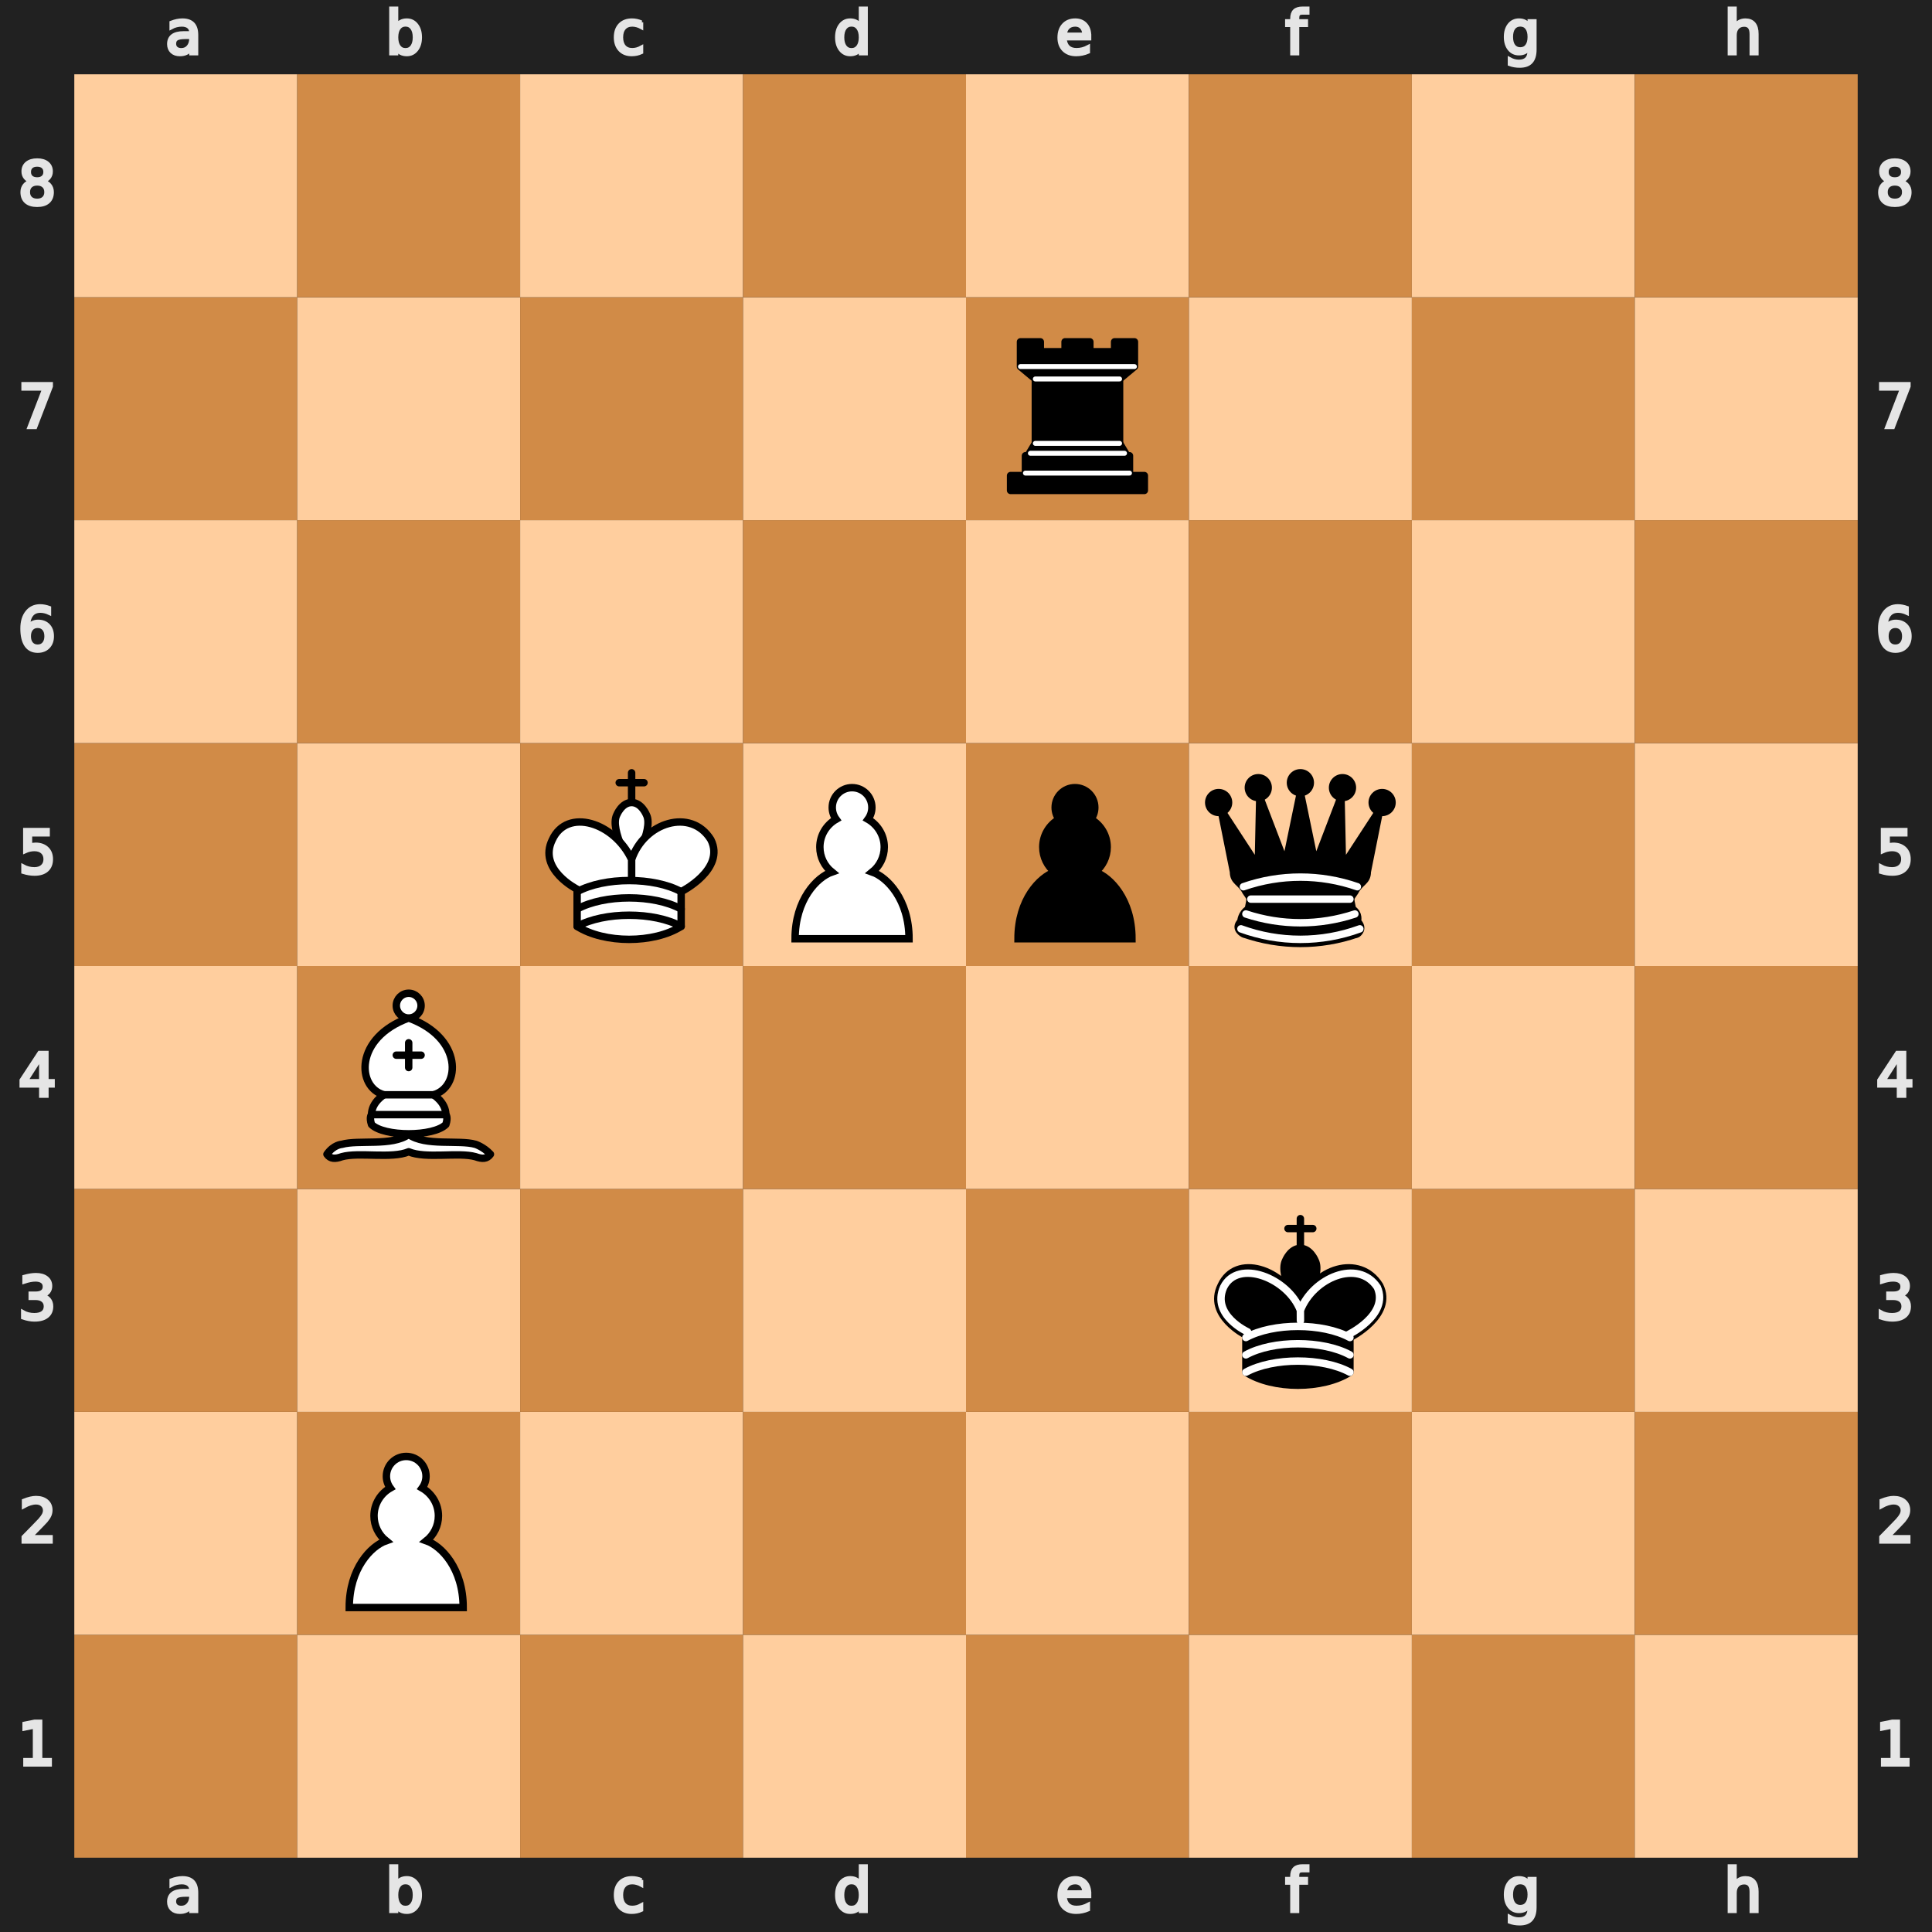
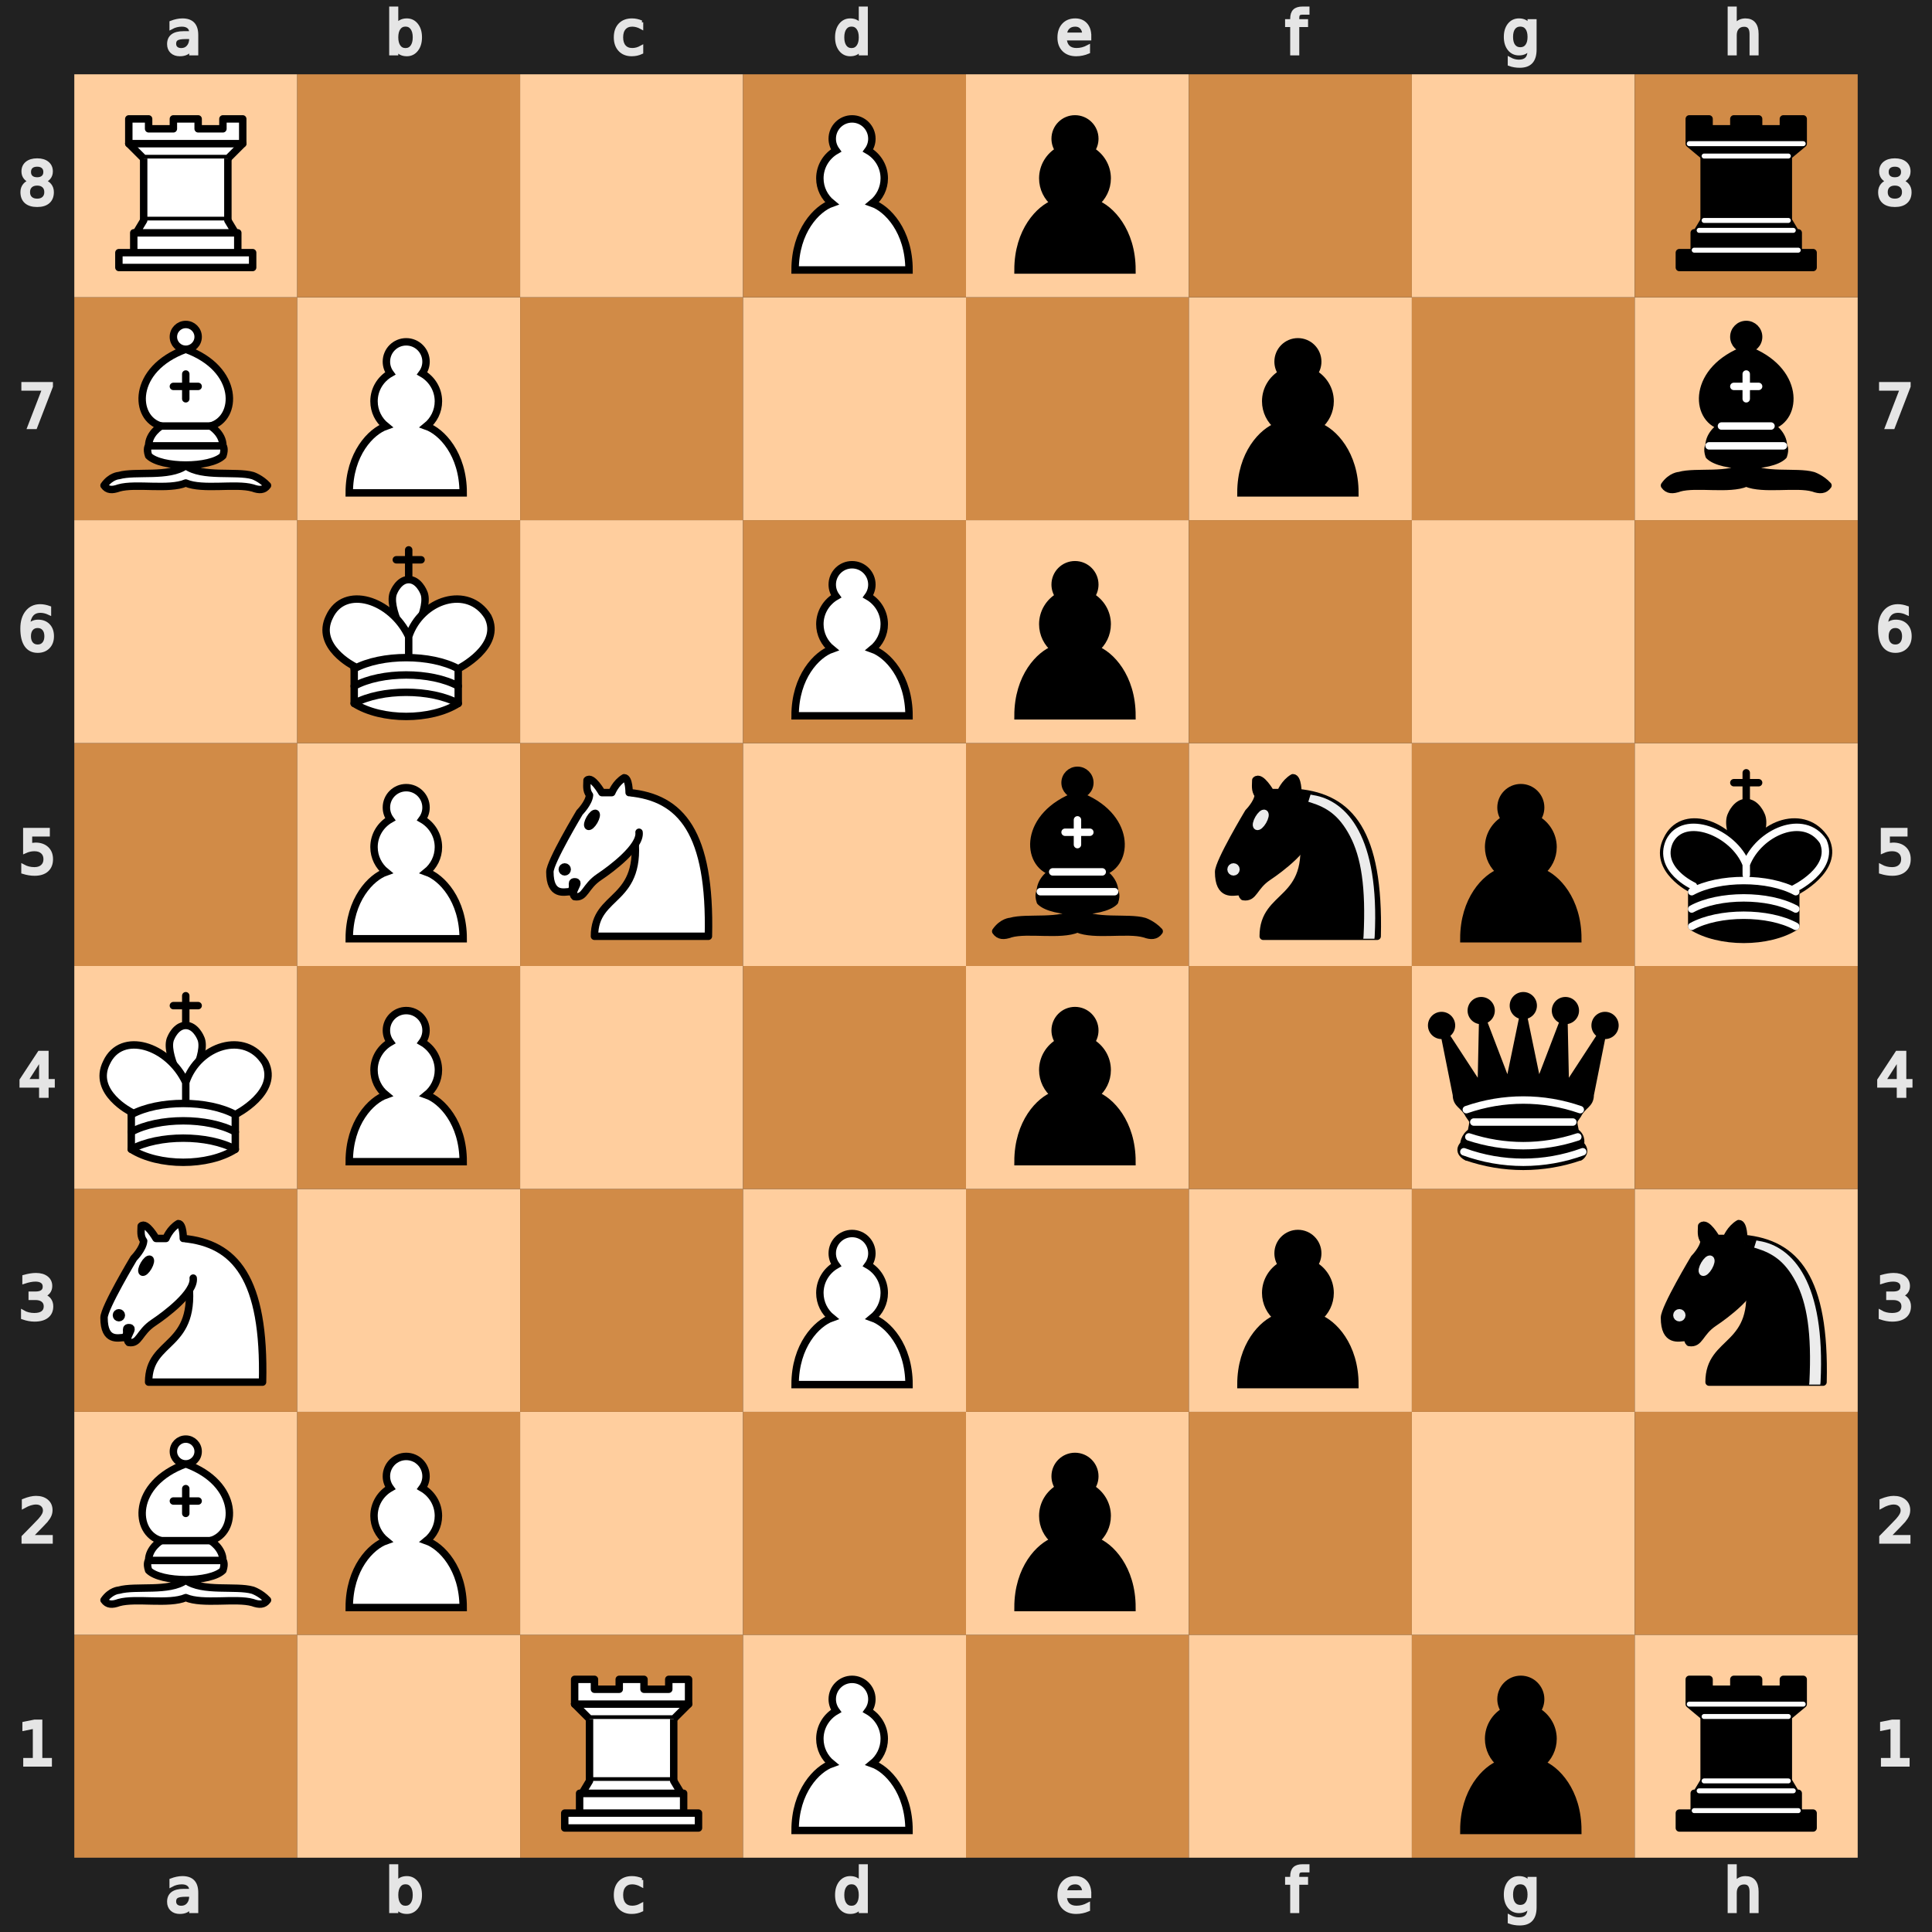
<svg xmlns="http://www.w3.org/2000/svg" xmlns:xlink="http://www.w3.org/1999/xlink" version="1.1" viewBox="0 0 390 390">
  <defs>
    <g id="white-pawn" class="white pawn">
      <path d="M22 9c-2.21 0-4 1.79-4 4 0 .89.29 1.71.78 2.38-1.95 1.12-3.28 3.21-3.28 5.62 0 2.03.94 3.84 2.41 5.03-3 1.06-7.41 5.55-7.41 13.47h23c0-7.92-4.41-12.41-7.41-13.47 1.47-1.19 2.41-3 2.41-5.03 0-2.41-1.33-4.5-3.28-5.62.49-.67.78-1.49.78-2.38 0-2.21-1.79-4-4-4z" fill="#fff" stroke="#000" stroke-width="1.5" stroke-linecap="round" />
+     </g>
+     <g id="white-knight" class="white knight" fill="none" fill-rule="evenodd" stroke="#000" stroke-width="1.5" stroke-linecap="round" stroke-linejoin="round">
+       <path d="M 22,10 C 32.5,11 38.5,18 38,39 L 15,39 C 15,30 25,32.5 23,18" style="fill:#ffffff; stroke:#000000;" />
+       <path d="M 24,18 C 24.38,20.91 18.45,25.37 16,27 C 13,29 13.18,31.34 11,31 C 9.958,30.06 12.41,27.96 11,28 C 10,28 11.19,29.23 10,30 C 9,30 5.997,31 6,26 C 6,24 12,14 12,14 C 12,14 13.89,12.1 14,10.5 C 13.27,9.506 13.5,8.5 13.5,7.5 C 14.5,6.5 16.5,10 16.5,10 L 18.5,10 C 18.5,10 19.28,8.008 21,7 C 22,7 22,10 22,10" style="fill:#ffffff; stroke:#000000;" />
+       <path d="M 9.5 25.5 A 0.5 0.5 0 1 1 8.5,25.5 A 0.5 0.5 0 1 1 9.5 25.5 z" style="fill:#000000; stroke:#000000;" />
+       <path d="M 15 15.5 A 0.5 1.5 0 1 1 14,15.5 A 0.5 1.5 0 1 1 15 15.5 z" transform="matrix(0.866,0.5,-0.5,0.866,9.693,-5.173)" style="fill:#000000; stroke:#000000;" />
    </g>
    <g id="white-bishop" class="white bishop" fill="none" fill-rule="evenodd" stroke="#000" stroke-width="1.5" stroke-linecap="round" stroke-linejoin="round">
      <g fill="#fff" stroke-linecap="butt">
        <path d="M9 36c3.39-.97 10.11.43 13.5-2 3.39 2.43 10.11 1.03 13.5 2 0 0 1.65.54 3 2-.68.97-1.65.99-3 .5-3.39-.97-10.11.46-13.5-1-3.39 1.46-10.11.03-13.5 1-1.354.49-2.323.47-3-.5 1.354-1.94 3-2 3-2zM15 32c2.5 2.5 12.5 2.5 15 0 .5-1.5 0-2 0-2 0-2.5-2.5-4-2.5-4 5.5-1.5 6-11.5-5-15.5-11 4-10.5 14-5 15.5 0 0-2.5 1.5-2.5 4 0 0-.5.5 0 2zM25 8a2.5 2.5 0 1 1-5 0 2.5 2.5 0 1 1 5 0z" />
      </g>
      <path d="M17.5 26h10M15 30h15m-7.5-14.5v5M20 18h5" stroke-linejoin="miter" />
    </g>
+     <g id="white-rook" class="white rook" fill="#fff" fill-rule="evenodd" stroke="#000" stroke-width="1.5" stroke-linecap="round" stroke-linejoin="round">
+       <path d="M9 39h27v-3H9v3zM12 36v-4h21v4H12zM11 14V9h4v2h5V9h5v2h5V9h4v5" stroke-linecap="butt" />
+       <path d="M34 14l-3 3H14l-3-3" />
+       <path d="M31 17v12.5H14V17" stroke-linecap="butt" stroke-linejoin="miter" />
+       <path d="M31 29.5l1.5 2.5h-20l1.5-2.5" />
+       <path d="M11 14h23" fill="none" stroke-linejoin="miter" />
+     </g>
    <g id="white-king" class="white king" fill="none" fill-rule="evenodd" stroke="#000" stroke-width="1.5" stroke-linecap="round" stroke-linejoin="round">
      <path d="M22.5 11.63V6M20 8h5" stroke-linejoin="miter" />
      <path d="M22.5 25s4.5-7.5 3-10.5c0 0-1-2.5-3-2.5s-3 2.5-3 2.5c-1.5 3 3 10.5 3 10.5" fill="#fff" stroke-linecap="butt" stroke-linejoin="miter" />
      <path d="M11.5 37c5.5 3.5 15.5 3.5 21 0v-7s9-4.5 6-10.5c-4-6.5-13.5-3.5-16 4V27v-3.5c-3.5-7.5-13-10.5-16-4-3 6 5 10 5 10V37z" fill="#fff" />
      <path d="M11.5 30c5.5-3 15.5-3 21 0m-21 3.5c5.5-3 15.5-3 21 0m-21 3.5c5.5-3 15.5-3 21 0" />
    </g>
    <g id="black-pawn" class="black pawn">
      <path d="M22 9c-2.21 0-4 1.79-4 4 0 .89.29 1.71.78 2.38-1.95 1.12-3.28 3.21-3.28 5.62 0 2.03.94 3.84 2.41 5.03-3 1.06-7.41 5.55-7.41 13.47h23c0-7.92-4.41-12.41-7.41-13.47 1.47-1.19 2.41-3 2.41-5.03 0-2.41-1.33-4.5-3.28-5.62.49-.67.78-1.49.78-2.38 0-2.21-1.79-4-4-4z" stroke="#000" stroke-width="1.5" stroke-linecap="round" />
+     </g>
+     <g id="black-knight" class="black knight" fill="none" fill-rule="evenodd" stroke="#000" stroke-width="1.5" stroke-linecap="round" stroke-linejoin="round">
+       <path d="M 22,10 C 32.5,11 38.5,18 38,39 L 15,39 C 15,30 25,32.5 23,18" style="fill:#000000; stroke:#000000;" />
+       <path d="M 24,18 C 24.38,20.91 18.45,25.37 16,27 C 13,29 13.18,31.34 11,31 C 9.958,30.06 12.41,27.96 11,28 C 10,28 11.19,29.23 10,30 C 9,30 5.997,31 6,26 C 6,24 12,14 12,14 C 12,14 13.89,12.1 14,10.5 C 13.27,9.506 13.5,8.5 13.5,7.5 C 14.5,6.5 16.5,10 16.5,10 L 18.5,10 C 18.5,10 19.28,8.008 21,7 C 22,7 22,10 22,10" style="fill:#000000; stroke:#000000;" />
+       <path d="M 9.5 25.5 A 0.5 0.5 0 1 1 8.5,25.5 A 0.5 0.5 0 1 1 9.5 25.5 z" style="fill:#ececec; stroke:#ececec;" />
+       <path d="M 15 15.5 A 0.5 1.5 0 1 1 14,15.5 A 0.5 1.5 0 1 1 15 15.5 z" transform="matrix(0.866,0.5,-0.5,0.866,9.693,-5.173)" style="fill:#ececec; stroke:#ececec;" />
+       <path d="M 24.55,10.4 L 24.1,11.85 L 24.6,12 C 27.75,13 30.25,14.49 32.5,18.75 C 34.75,23.01 35.75,29.06 35.25,39 L 35.2,39.5 L 37.45,39.5 L 37.5,39 C 38,28.94 36.62,22.15 34.25,17.66 C 31.88,13.17 28.46,11.02 25.06,10.5 L 24.55,10.4 z " style="fill:#ececec; stroke:none;" />
+     </g>
+     <g id="black-bishop" class="black bishop" fill="none" fill-rule="evenodd" stroke="#000" stroke-width="1.5" stroke-linecap="round" stroke-linejoin="round">
+       <path d="M9 36c3.39-.97 10.11.43 13.5-2 3.39 2.43 10.11 1.03 13.5 2 0 0 1.65.54 3 2-.68.97-1.65.99-3 .5-3.39-.97-10.11.46-13.5-1-3.39 1.46-10.11.03-13.5 1-1.354.49-2.323.47-3-.5 1.354-1.94 3-2 3-2zm6-4c2.5 2.5 12.5 2.5 15 0 .5-1.5 0-2 0-2 0-2.5-2.5-4-2.5-4 5.5-1.5 6-11.5-5-15.5-11 4-10.5 14-5 15.5 0 0-2.5 1.5-2.5 4 0 0-.5.5 0 2zM25 8a2.5 2.5 0 1 1-5 0 2.5 2.5 0 1 1 5 0z" fill="#000" stroke-linecap="butt" />
+       <path d="M17.5 26h10M15 30h15m-7.5-14.5v5M20 18h5" stroke="#fff" stroke-linejoin="miter" />
    </g>
    <g id="black-rook" class="black rook" fill="#000" fill-rule="evenodd" stroke="#000" stroke-width="1.5" stroke-linecap="round" stroke-linejoin="round">
      <path d="M9 39h27v-3H9v3zM12.5 32l1.5-2.5h17l1.5 2.5h-20zM12 36v-4h21v4H12z" stroke-linecap="butt" />
      <path d="M14 29.5v-13h17v13H14z" stroke-linecap="butt" stroke-linejoin="miter" />
      <path d="M14 16.5L11 14h23l-3 2.5H14zM11 14V9h4v2h5V9h5v2h5V9h4v5H11z" stroke-linecap="butt" />
      <path d="M12 35.5h21M13 31.5h19M14 29.5h17M14 16.5h17M11 14h23" fill="none" stroke="#fff" stroke-width="1" stroke-linejoin="miter" />
    </g>
    <g id="black-queen" class="black queen" fill="#000" fill-rule="evenodd" stroke="#000" stroke-width="1.5" stroke-linecap="round" stroke-linejoin="round">
      <g fill="#000" stroke="none">
        <circle cx="6" cy="12" r="2.75" />
        <circle cx="14" cy="9" r="2.75" />
        <circle cx="22.5" cy="8" r="2.75" />
        <circle cx="31" cy="9" r="2.75" />
        <circle cx="39" cy="12" r="2.75" />
      </g>
      <path d="M9 26c8.5-1.5 21-1.5 27 0l2.5-12.5L31 25l-.3-14.1-5.2 13.6-3-14.5-3 14.5-5.2-13.6L14 25 6.5 13.5 9 26zM9 26c0 2 1.5 2 2.5 4 1 1.5 1 1 .5 3.5-1.5 1-1.5 2.5-1.5 2.5-1.5 1.5.5 2.5.5 2.5 6.5 1 16.5 1 23 0 0 0 1.5-1 0-2.5 0 0 .5-1.5-1-2.5-.5-2.5-.5-2 .5-3.5 1-2 2.5-2 2.5-4-8.5-1.5-18.5-1.5-27 0z" stroke-linecap="butt" />
      <path d="M11 38.5a35 35 1 0 0 23 0" fill="none" stroke-linecap="butt" />
      <path d="M11 29a35 35 1 0 1 23 0M12.5 31.5h20M11.5 34.5a35 35 1 0 0 22 0M10.5 37.5a35 35 1 0 0 24 0" fill="none" stroke="#fff" />
    </g>
    <g id="black-king" class="black king" fill="none" fill-rule="evenodd" stroke="#000" stroke-width="1.5" stroke-linecap="round" stroke-linejoin="round">
      <path d="M22.5 11.63V6" stroke-linejoin="miter" />
      <path d="M22.5 25s4.5-7.5 3-10.5c0 0-1-2.5-3-2.5s-3 2.5-3 2.5c-1.5 3 3 10.5 3 10.5" fill="#000" stroke-linecap="butt" stroke-linejoin="miter" />
      <path d="M11.5 37c5.5 3.5 15.5 3.5 21 0v-7s9-4.5 6-10.5c-4-6.5-13.5-3.5-16 4V27v-3.5c-3.5-7.5-13-10.5-16-4-3 6 5 10 5 10V37z" fill="#000" />
      <path d="M20 8h5" stroke-linejoin="miter" />
      <path d="M32 29.5s8.5-4 6.03-9.65C34.15 14 25 18 22.5 24.5l.01 2.1-.01-2.1C20 18 9.906 14 6.997 19.85c-2.497 5.65 4.853 9 4.853 9M11.5 30c5.5-3 15.5-3 21 0m-21 3.5c5.5-3 15.5-3 21 0m-21 3.5c5.5-3 15.5-3 21 0" stroke="#fff" />
    </g>
  </defs>
  <rect x="0" y="0" width="390" height="390" fill="#212121" />
  <rect x="15" y="330" width="45" height="45" class="square dark a1" stroke="none" fill="#d18b47" />
  <rect x="60" y="330" width="45" height="45" class="square light b1" stroke="none" fill="#ffce9e" />
  <rect x="105" y="330" width="45" height="45" class="square dark c1" stroke="none" fill="#d18b47" />
+   <use xlink:href="#white-rook" transform="translate(105, 330)" />
  <rect x="150" y="330" width="45" height="45" class="square light d1" stroke="none" fill="#ffce9e" />
+   <use xlink:href="#white-pawn" transform="translate(150, 330)" />
  <rect x="195" y="330" width="45" height="45" class="square dark e1" stroke="none" fill="#d18b47" />
  <rect x="240" y="330" width="45" height="45" class="square light f1" stroke="none" fill="#ffce9e" />
  <rect x="285" y="330" width="45" height="45" class="square dark g1" stroke="none" fill="#d18b47" />
+   <use xlink:href="#black-pawn" transform="translate(285, 330)" />
  <rect x="330" y="330" width="45" height="45" class="square light h1" stroke="none" fill="#ffce9e" />
+   <use xlink:href="#black-rook" transform="translate(330, 330)" />
  <rect x="15" y="285" width="45" height="45" class="square light a2" stroke="none" fill="#ffce9e" />
+   <use xlink:href="#white-bishop" transform="translate(15, 285)" />
  <rect x="60" y="285" width="45" height="45" class="square dark b2" stroke="none" fill="#d18b47" />
  <use xlink:href="#white-pawn" transform="translate(60, 285)" />
  <rect x="105" y="285" width="45" height="45" class="square light c2" stroke="none" fill="#ffce9e" />
  <rect x="150" y="285" width="45" height="45" class="square dark d2" stroke="none" fill="#d18b47" />
  <rect x="195" y="285" width="45" height="45" class="square light e2" stroke="none" fill="#ffce9e" />
+   <use xlink:href="#black-pawn" transform="translate(195, 285)" />
  <rect x="240" y="285" width="45" height="45" class="square dark f2" stroke="none" fill="#d18b47" />
  <rect x="285" y="285" width="45" height="45" class="square light g2" stroke="none" fill="#ffce9e" />
  <rect x="330" y="285" width="45" height="45" class="square dark h2" stroke="none" fill="#d18b47" />
  <rect x="15" y="240" width="45" height="45" class="square dark a3" stroke="none" fill="#d18b47" />
+   <use xlink:href="#white-knight" transform="translate(15, 240)" />
  <rect x="60" y="240" width="45" height="45" class="square light b3" stroke="none" fill="#ffce9e" />
  <rect x="105" y="240" width="45" height="45" class="square dark c3" stroke="none" fill="#d18b47" />
  <rect x="150" y="240" width="45" height="45" class="square light d3" stroke="none" fill="#ffce9e" />
+   <use xlink:href="#white-pawn" transform="translate(150, 240)" />
  <rect x="195" y="240" width="45" height="45" class="square dark e3" stroke="none" fill="#d18b47" />
  <rect x="240" y="240" width="45" height="45" class="square light f3" stroke="none" fill="#ffce9e" />
-   <use xlink:href="#black-king" transform="translate(240, 240)" />
+   <use xlink:href="#black-pawn" transform="translate(240, 240)" />
  <rect x="285" y="240" width="45" height="45" class="square dark g3" stroke="none" fill="#d18b47" />
  <rect x="330" y="240" width="45" height="45" class="square light h3" stroke="none" fill="#ffce9e" />
+   <use xlink:href="#black-knight" transform="translate(330, 240)" />
  <rect x="15" y="195" width="45" height="45" class="square light a4" stroke="none" fill="#ffce9e" />
+   <use xlink:href="#white-king" transform="translate(15, 195)" />
  <rect x="60" y="195" width="45" height="45" class="square dark b4" stroke="none" fill="#d18b47" />
-   <use xlink:href="#white-bishop" transform="translate(60, 195)" />
+   <use xlink:href="#white-pawn" transform="translate(60, 195)" />
  <rect x="105" y="195" width="45" height="45" class="square light c4" stroke="none" fill="#ffce9e" />
  <rect x="150" y="195" width="45" height="45" class="square dark d4" stroke="none" fill="#d18b47" />
  <rect x="195" y="195" width="45" height="45" class="square light e4" stroke="none" fill="#ffce9e" />
+   <use xlink:href="#black-pawn" transform="translate(195, 195)" />
  <rect x="240" y="195" width="45" height="45" class="square dark f4" stroke="none" fill="#d18b47" />
  <rect x="285" y="195" width="45" height="45" class="square light g4" stroke="none" fill="#ffce9e" />
+   <use xlink:href="#black-queen" transform="translate(285, 195)" />
  <rect x="330" y="195" width="45" height="45" class="square dark h4" stroke="none" fill="#d18b47" />
  <rect x="15" y="150" width="45" height="45" class="square dark a5" stroke="none" fill="#d18b47" />
  <rect x="60" y="150" width="45" height="45" class="square light b5" stroke="none" fill="#ffce9e" />
+   <use xlink:href="#white-pawn" transform="translate(60, 150)" />
  <rect x="105" y="150" width="45" height="45" class="square dark c5" stroke="none" fill="#d18b47" />
-   <use xlink:href="#white-king" transform="translate(105, 150)" />
+   <use xlink:href="#white-knight" transform="translate(105, 150)" />
  <rect x="150" y="150" width="45" height="45" class="square light d5" stroke="none" fill="#ffce9e" />
-   <use xlink:href="#white-pawn" transform="translate(150, 150)" />
  <rect x="195" y="150" width="45" height="45" class="square dark e5" stroke="none" fill="#d18b47" />
-   <use xlink:href="#black-pawn" transform="translate(195, 150)" />
+   <use xlink:href="#black-bishop" transform="translate(195, 150)" />
  <rect x="240" y="150" width="45" height="45" class="square light f5" stroke="none" fill="#ffce9e" />
-   <use xlink:href="#black-queen" transform="translate(240, 150)" />
+   <use xlink:href="#black-knight" transform="translate(240, 150)" />
  <rect x="285" y="150" width="45" height="45" class="square dark g5" stroke="none" fill="#d18b47" />
+   <use xlink:href="#black-pawn" transform="translate(285, 150)" />
  <rect x="330" y="150" width="45" height="45" class="square light h5" stroke="none" fill="#ffce9e" />
+   <use xlink:href="#black-king" transform="translate(330, 150)" />
  <rect x="15" y="105" width="45" height="45" class="square light a6" stroke="none" fill="#ffce9e" />
  <rect x="60" y="105" width="45" height="45" class="square dark b6" stroke="none" fill="#d18b47" />
+   <use xlink:href="#white-king" transform="translate(60, 105)" />
  <rect x="105" y="105" width="45" height="45" class="square light c6" stroke="none" fill="#ffce9e" />
  <rect x="150" y="105" width="45" height="45" class="square dark d6" stroke="none" fill="#d18b47" />
+   <use xlink:href="#white-pawn" transform="translate(150, 105)" />
  <rect x="195" y="105" width="45" height="45" class="square light e6" stroke="none" fill="#ffce9e" />
+   <use xlink:href="#black-pawn" transform="translate(195, 105)" />
  <rect x="240" y="105" width="45" height="45" class="square dark f6" stroke="none" fill="#d18b47" />
  <rect x="285" y="105" width="45" height="45" class="square light g6" stroke="none" fill="#ffce9e" />
  <rect x="330" y="105" width="45" height="45" class="square dark h6" stroke="none" fill="#d18b47" />
  <rect x="15" y="60" width="45" height="45" class="square dark a7" stroke="none" fill="#d18b47" />
+   <use xlink:href="#white-bishop" transform="translate(15, 60)" />
  <rect x="60" y="60" width="45" height="45" class="square light b7" stroke="none" fill="#ffce9e" />
+   <use xlink:href="#white-pawn" transform="translate(60, 60)" />
  <rect x="105" y="60" width="45" height="45" class="square dark c7" stroke="none" fill="#d18b47" />
  <rect x="150" y="60" width="45" height="45" class="square light d7" stroke="none" fill="#ffce9e" />
  <rect x="195" y="60" width="45" height="45" class="square dark e7" stroke="none" fill="#d18b47" />
-   <use xlink:href="#black-rook" transform="translate(195, 60)" />
  <rect x="240" y="60" width="45" height="45" class="square light f7" stroke="none" fill="#ffce9e" />
+   <use xlink:href="#black-pawn" transform="translate(240, 60)" />
  <rect x="285" y="60" width="45" height="45" class="square dark g7" stroke="none" fill="#d18b47" />
  <rect x="330" y="60" width="45" height="45" class="square light h7" stroke="none" fill="#ffce9e" />
+   <use xlink:href="#black-bishop" transform="translate(330, 60)" />
  <rect x="15" y="15" width="45" height="45" class="square light a8" stroke="none" fill="#ffce9e" />
+   <use xlink:href="#white-rook" transform="translate(15, 15)" />
  <rect x="60" y="15" width="45" height="45" class="square dark b8" stroke="none" fill="#d18b47" />
  <rect x="105" y="15" width="45" height="45" class="square light c8" stroke="none" fill="#ffce9e" />
  <rect x="150" y="15" width="45" height="45" class="square dark d8" stroke="none" fill="#d18b47" />
+   <use xlink:href="#white-pawn" transform="translate(150, 15)" />
  <rect x="195" y="15" width="45" height="45" class="square light e8" stroke="none" fill="#ffce9e" />
+   <use xlink:href="#black-pawn" transform="translate(195, 15)" />
  <rect x="240" y="15" width="45" height="45" class="square dark f8" stroke="none" fill="#d18b47" />
  <rect x="285" y="15" width="45" height="45" class="square light g8" stroke="none" fill="#ffce9e" />
  <rect x="330" y="15" width="45" height="45" class="square dark h8" stroke="none" fill="#d18b47" />
+   <use xlink:href="#black-rook" transform="translate(330, 15)" />
  <g transform="translate(20, 0) scale(0.75, 0.75)" fill="#e5e5e5" stroke="#e5e5e5">
    <path d="M23.328 10.016q-1.742 0-2.414.398-.672.398-.672 1.36 0 .765.5 1.218.508.445 1.375.445 1.196 0 1.914-.843.727-.852.727-2.258v-.32zm2.867-.594v4.992h-1.437v-1.328q-.492.797-1.227 1.18-.734.375-1.797.375-1.343 0-2.14-.75-.79-.758-.79-2.024 0-1.476.985-2.226.992-.75 2.953-.75h2.016V8.75q0-.992-.656-1.531-.649-.547-1.829-.547-.75 0-1.46.18-.711.18-1.368.539V6.062q.79-.304 1.532-.453.742-.156 1.445-.156 1.898 0 2.836.984.937.985.937 2.985z" />
  </g>
  <g transform="translate(20, 375) scale(0.75, 0.75)" fill="#e5e5e5" stroke="#e5e5e5">
    <path d="M23.328 10.016q-1.742 0-2.414.398-.672.398-.672 1.36 0 .765.5 1.218.508.445 1.375.445 1.196 0 1.914-.843.727-.852.727-2.258v-.32zm2.867-.594v4.992h-1.437v-1.328q-.492.797-1.227 1.18-.734.375-1.797.375-1.343 0-2.14-.75-.79-.758-.79-2.024 0-1.476.985-2.226.992-.75 2.953-.75h2.016V8.75q0-.992-.656-1.531-.649-.547-1.829-.547-.75 0-1.46.18-.711.18-1.368.539V6.062q.79-.304 1.532-.453.742-.156 1.445-.156 1.898 0 2.836.984.937.985.937 2.985z" />
  </g>
  <g transform="translate(65, 0) scale(0.75, 0.75)" fill="#e5e5e5" stroke="#e5e5e5">
    <path d="M24.922 10.047q0-1.586-.656-2.485-.649-.906-1.79-.906-1.14 0-1.796.906-.649.899-.649 2.485 0 1.586.649 2.492.656.898 1.797.898 1.14 0 1.789-.898.656-.906.656-2.492zm-4.89-3.055q.452-.781 1.14-1.156.695-.383 1.656-.383 1.594 0 2.586 1.266 1 1.265 1 3.328 0 2.062-1 3.328-.992 1.266-2.586 1.266-.96 0-1.656-.375-.688-.383-1.14-1.164v1.312h-1.446V2.258h1.445z" />
  </g>
  <g transform="translate(65, 375) scale(0.75, 0.75)" fill="#e5e5e5" stroke="#e5e5e5">
    <path d="M24.922 10.047q0-1.586-.656-2.485-.649-.906-1.79-.906-1.14 0-1.796.906-.649.899-.649 2.485 0 1.586.649 2.492.656.898 1.797.898 1.14 0 1.789-.898.656-.906.656-2.492zm-4.89-3.055q.452-.781 1.14-1.156.695-.383 1.656-.383 1.594 0 2.586 1.266 1 1.265 1 3.328 0 2.062-1 3.328-.992 1.266-2.586 1.266-.96 0-1.656-.375-.688-.383-1.14-1.164v1.312h-1.446V2.258h1.445z" />
  </g>
  <g transform="translate(110, 0) scale(0.75, 0.75)" fill="#e5e5e5" stroke="#e5e5e5">
    <path d="M25.96 6v1.344q-.608-.336-1.226-.5-.609-.172-1.234-.172-1.398 0-2.172.89-.773.883-.773 2.485 0 1.601.773 2.492.774.883 2.172.883.625 0 1.234-.164.618-.172 1.227-.508v1.328q-.602.281-1.25.422-.64.14-1.367.14-1.977 0-3.14-1.242-1.165-1.242-1.165-3.351 0-2.14 1.172-3.367 1.18-1.227 3.227-1.227.664 0 1.296.14.633.134 1.227.407z" />
  </g>
  <g transform="translate(110, 375) scale(0.75, 0.75)" fill="#e5e5e5" stroke="#e5e5e5">
    <path d="M25.96 6v1.344q-.608-.336-1.226-.5-.609-.172-1.234-.172-1.398 0-2.172.89-.773.883-.773 2.485 0 1.601.773 2.492.774.883 2.172.883.625 0 1.234-.164.618-.172 1.227-.508v1.328q-.602.281-1.25.422-.64.14-1.367.14-1.977 0-3.14-1.242-1.165-1.242-1.165-3.351 0-2.14 1.172-3.367 1.18-1.227 3.227-1.227.664 0 1.296.14.633.134 1.227.407z" />
  </g>
  <g transform="translate(155, 0) scale(0.75, 0.75)" fill="#e5e5e5" stroke="#e5e5e5">
    <path d="M24.973 6.992V2.258h1.437v12.156h-1.437v-1.312q-.453.78-1.149 1.164-.687.375-1.656.375-1.586 0-2.586-1.266-.992-1.266-.992-3.328 0-2.063.992-3.328 1-1.266 2.586-1.266.969 0 1.656.383.696.375 1.149 1.156zm-4.899 3.055q0 1.586.649 2.492.656.898 1.797.898 1.14 0 1.796-.898.657-.906.657-2.492 0-1.586-.657-2.485-.656-.906-1.796-.906-1.141 0-1.797.906-.649.899-.649 2.485z" />
  </g>
  <g transform="translate(155, 375) scale(0.75, 0.75)" fill="#e5e5e5" stroke="#e5e5e5">
    <path d="M24.973 6.992V2.258h1.437v12.156h-1.437v-1.312q-.453.78-1.149 1.164-.687.375-1.656.375-1.586 0-2.586-1.266-.992-1.266-.992-3.328 0-2.063.992-3.328 1-1.266 2.586-1.266.969 0 1.656.383.696.375 1.149 1.156zm-4.899 3.055q0 1.586.649 2.492.656.898 1.797.898 1.14 0 1.796-.898.657-.906.657-2.492 0-1.586-.657-2.485-.656-.906-1.796-.906-1.141 0-1.797.906-.649.899-.649 2.485z" />
  </g>
  <g transform="translate(200, 0) scale(0.75, 0.75)" fill="#e5e5e5" stroke="#e5e5e5">
    <path d="M26.555 9.68v.703h-6.61q.094 1.484.89 2.265.806.774 2.235.774.828 0 1.602-.203.781-.203 1.547-.61v1.36q-.774.328-1.586.5-.813.172-1.649.172-2.093 0-3.32-1.22-1.219-1.218-1.219-3.296 0-2.148 1.157-3.406 1.164-1.266 3.132-1.266 1.766 0 2.79 1.14 1.03 1.134 1.03 3.087zm-1.438-.422q-.015-1.18-.664-1.883-.64-.703-1.703-.703-1.203 0-1.93.68-.718.68-.828 1.914z" />
  </g>
  <g transform="translate(200, 375) scale(0.75, 0.75)" fill="#e5e5e5" stroke="#e5e5e5">
    <path d="M26.555 9.68v.703h-6.61q.094 1.484.89 2.265.806.774 2.235.774.828 0 1.602-.203.781-.203 1.547-.61v1.36q-.774.328-1.586.5-.813.172-1.649.172-2.093 0-3.32-1.22-1.219-1.218-1.219-3.296 0-2.148 1.157-3.406 1.164-1.266 3.132-1.266 1.766 0 2.79 1.14 1.03 1.134 1.03 3.087zm-1.438-.422q-.015-1.18-.664-1.883-.64-.703-1.703-.703-1.203 0-1.93.68-.718.68-.828 1.914z" />
  </g>
  <g transform="translate(245, 0) scale(0.75, 0.75)" fill="#e5e5e5" stroke="#e5e5e5">
    <path d="M25.285 2.258v1.195H23.91q-.773 0-1.078.313-.297.312-.297 1.125v.773h2.367v1.117h-2.367v7.633H21.09V6.781h-1.375V5.664h1.375v-.61q0-1.46.68-2.124.68-.672 2.156-.672z" />
  </g>
  <g transform="translate(245, 375) scale(0.75, 0.75)" fill="#e5e5e5" stroke="#e5e5e5">
    <path d="M25.285 2.258v1.195H23.91q-.773 0-1.078.313-.297.312-.297 1.125v.773h2.367v1.117h-2.367v7.633H21.09V6.781h-1.375V5.664h1.375v-.61q0-1.46.68-2.124.68-.672 2.156-.672z" />
  </g>
  <g transform="translate(290, 0) scale(0.75, 0.75)" fill="#e5e5e5" stroke="#e5e5e5">
    <path d="M24.973 9.937q0-1.562-.649-2.421-.64-.86-1.804-.86-1.157 0-1.805.86-.64.859-.64 2.421 0 1.555.64 2.415.648.859 1.805.859 1.164 0 1.804-.86.649-.859.649-2.414zm1.437 3.391q0 2.234-.992 3.32-.992 1.094-3.04 1.094-.757 0-1.429-.117-.672-.11-1.304-.344v-1.398q.632.344 1.25.508.617.164 1.257.164 1.414 0 2.118-.743.703-.734.703-2.226v-.711q-.446.773-1.141 1.156-.695.383-1.664.383-1.61 0-2.594-1.227-.984-1.226-.984-3.25 0-2.03.984-3.257.985-1.227 2.594-1.227.969 0 1.664.383t1.14 1.156V5.664h1.438z" />
  </g>
  <g transform="translate(290, 375) scale(0.75, 0.75)" fill="#e5e5e5" stroke="#e5e5e5">
    <path d="M24.973 9.937q0-1.562-.649-2.421-.64-.86-1.804-.86-1.157 0-1.805.86-.64.859-.64 2.421 0 1.555.64 2.415.648.859 1.805.859 1.164 0 1.804-.86.649-.859.649-2.414zm1.437 3.391q0 2.234-.992 3.32-.992 1.094-3.04 1.094-.757 0-1.429-.117-.672-.11-1.304-.344v-1.398q.632.344 1.25.508.617.164 1.257.164 1.414 0 2.118-.743.703-.734.703-2.226v-.711q-.446.773-1.141 1.156-.695.383-1.664.383-1.61 0-2.594-1.227-.984-1.226-.984-3.25 0-2.03.984-3.257.985-1.227 2.594-1.227.969 0 1.664.383t1.14 1.156V5.664h1.438z" />
  </g>
  <g transform="translate(335, 0) scale(0.75, 0.75)" fill="#e5e5e5" stroke="#e5e5e5">
    <path d="M26.164 9.133v5.281h-1.437V9.18q0-1.243-.485-1.86-.484-.617-1.453-.617-1.164 0-1.836.742-.672.742-.672 2.024v4.945h-1.445V2.258h1.445v4.765q.516-.789 1.211-1.18.703-.39 1.617-.39 1.508 0 2.282.938.773.93.773 2.742z" />
  </g>
  <g transform="translate(335, 375) scale(0.75, 0.75)" fill="#e5e5e5" stroke="#e5e5e5">
    <path d="M26.164 9.133v5.281h-1.437V9.18q0-1.243-.485-1.86-.484-.617-1.453-.617-1.164 0-1.836.742-.672.742-.672 2.024v4.945h-1.445V2.258h1.445v4.765q.516-.789 1.211-1.18.703-.39 1.617-.39 1.508 0 2.282.938.773.93.773 2.742z" />
  </g>
  <g transform="translate(0, 335) scale(0.75, 0.75)" fill="#e5e5e5" stroke="#e5e5e5">
    <path d="M6.754 26.996h2.578v-8.898l-2.805.562v-1.437l2.79-.563h1.578v10.336h2.578v1.328h-6.72z" />
  </g>
  <g transform="translate(375, 335) scale(0.75, 0.75)" fill="#e5e5e5" stroke="#e5e5e5">
    <path d="M6.754 26.996h2.578v-8.898l-2.805.562v-1.437l2.79-.563h1.578v10.336h2.578v1.328h-6.72z" />
  </g>
  <g transform="translate(0, 290) scale(0.75, 0.75)" fill="#e5e5e5" stroke="#e5e5e5">
    <path d="M8.195 26.996h5.508v1.328H6.297v-1.328q.898-.93 2.445-2.492 1.555-1.57 1.953-2.024.758-.851 1.055-1.437.305-.594.305-1.164 0-.93-.657-1.516-.648-.586-1.695-.586-.742 0-1.57.258-.82.258-1.758.781v-1.593q.953-.383 1.781-.578.828-.196 1.516-.196 1.812 0 2.89.906 1.079.907 1.079 2.422 0 .72-.274 1.368-.265.64-.976 1.515-.196.227-1.243 1.313-1.046 1.078-2.953 3.023z" />
  </g>
  <g transform="translate(375, 290) scale(0.75, 0.75)" fill="#e5e5e5" stroke="#e5e5e5">
    <path d="M8.195 26.996h5.508v1.328H6.297v-1.328q.898-.93 2.445-2.492 1.555-1.57 1.953-2.024.758-.851 1.055-1.437.305-.594.305-1.164 0-.93-.657-1.516-.648-.586-1.695-.586-.742 0-1.57.258-.82.258-1.758.781v-1.593q.953-.383 1.781-.578.828-.196 1.516-.196 1.812 0 2.89.906 1.079.907 1.079 2.422 0 .72-.274 1.368-.265.64-.976 1.515-.196.227-1.243 1.313-1.046 1.078-2.953 3.023z" />
  </g>
  <g transform="translate(0, 245) scale(0.75, 0.75)" fill="#e5e5e5" stroke="#e5e5e5">
    <path d="M11.434 22.035q1.132.242 1.765 1.008.64.766.64 1.89 0 1.727-1.187 2.672-1.187.946-3.375.946-.734 0-1.515-.149-.774-.14-1.602-.43V26.45q.656.383 1.438.578.78.196 1.632.196 1.485 0 2.258-.586.782-.586.782-1.703 0-1.032-.727-1.61-.719-.586-2.008-.586h-1.36v-1.297h1.423q1.164 0 1.78-.46.618-.47.618-1.344 0-.899-.64-1.375-.633-.485-1.82-.485-.65 0-1.391.141-.743.14-1.633.437V16.95q.898-.25 1.68-.375.788-.125 1.484-.125 1.797 0 2.844.82 1.046.813 1.046 2.204 0 .968-.554 1.64-.555.664-1.578.922z" />
  </g>
  <g transform="translate(375, 245) scale(0.75, 0.75)" fill="#e5e5e5" stroke="#e5e5e5">
    <path d="M11.434 22.035q1.132.242 1.765 1.008.64.766.64 1.89 0 1.727-1.187 2.672-1.187.946-3.375.946-.734 0-1.515-.149-.774-.14-1.602-.43V26.45q.656.383 1.438.578.78.196 1.632.196 1.485 0 2.258-.586.782-.586.782-1.703 0-1.032-.727-1.61-.719-.586-2.008-.586h-1.36v-1.297h1.423q1.164 0 1.78-.46.618-.47.618-1.344 0-.899-.64-1.375-.633-.485-1.82-.485-.65 0-1.391.141-.743.14-1.633.437V16.95q.898-.25 1.68-.375.788-.125 1.484-.125 1.797 0 2.844.82 1.046.813 1.046 2.204 0 .968-.554 1.64-.555.664-1.578.922z" />
  </g>
  <g transform="translate(0, 200) scale(0.75, 0.75)" fill="#e5e5e5" stroke="#e5e5e5">
    <path d="M11.016 18.035L7.03 24.262h3.985zm-.414-1.375h1.984v7.602h1.664v1.312h-1.664v2.75h-1.57v-2.75H5.75v-1.523z" />
  </g>
  <g transform="translate(375, 200) scale(0.75, 0.75)" fill="#e5e5e5" stroke="#e5e5e5">
    <path d="M11.016 18.035L7.03 24.262h3.985zm-.414-1.375h1.984v7.602h1.664v1.312h-1.664v2.75h-1.57v-2.75H5.75v-1.523z" />
  </g>
  <g transform="translate(0, 155) scale(0.75, 0.75)" fill="#e5e5e5" stroke="#e5e5e5">
    <path d="M6.719 16.66h6.195v1.328h-4.75v2.86q.344-.118.688-.172.343-.063.687-.063 1.953 0 3.094 1.07 1.14 1.07 1.14 2.899 0 1.883-1.171 2.93-1.172 1.039-3.305 1.039-.735 0-1.5-.125-.758-.125-1.57-.375v-1.586q.703.383 1.453.57.75.188 1.586.188 1.351 0 2.14-.711.79-.711.79-1.93 0-1.219-.79-1.93-.789-.71-2.14-.71-.633 0-1.266.14-.625.14-1.281.438z" />
  </g>
  <g transform="translate(375, 155) scale(0.75, 0.75)" fill="#e5e5e5" stroke="#e5e5e5">
    <path d="M6.719 16.66h6.195v1.328h-4.75v2.86q.344-.118.688-.172.343-.063.687-.063 1.953 0 3.094 1.07 1.14 1.07 1.14 2.899 0 1.883-1.171 2.93-1.172 1.039-3.305 1.039-.735 0-1.5-.125-.758-.125-1.57-.375v-1.586q.703.383 1.453.57.75.188 1.586.188 1.351 0 2.14-.711.79-.711.79-1.93 0-1.219-.79-1.93-.789-.71-2.14-.71-.633 0-1.266.14-.625.14-1.281.438z" />
  </g>
  <g transform="translate(0, 110) scale(0.75, 0.75)" fill="#e5e5e5" stroke="#e5e5e5">
    <path d="M10.137 21.863q-1.063 0-1.688.727-.617.726-.617 1.992 0 1.258.617 1.992.625.727 1.688.727 1.062 0 1.68-.727.624-.734.624-1.992 0-1.266-.625-1.992-.617-.727-1.68-.727zm3.133-4.945v1.437q-.594-.28-1.204-.43-.601-.148-1.195-.148-1.562 0-2.39 1.055-.82 1.055-.938 3.188.46-.68 1.156-1.04.696-.367 1.531-.367 1.758 0 2.774 1.07 1.023 1.063 1.023 2.899 0 1.797-1.062 2.883-1.063 1.086-2.828 1.086-2.024 0-3.094-1.547-1.07-1.555-1.07-4.5 0-2.766 1.312-4.406 1.313-1.649 3.524-1.649.593 0 1.195.117.61.118 1.266.352z" />
  </g>
  <g transform="translate(375, 110) scale(0.75, 0.75)" fill="#e5e5e5" stroke="#e5e5e5">
    <path d="M10.137 21.863q-1.063 0-1.688.727-.617.726-.617 1.992 0 1.258.617 1.992.625.727 1.688.727 1.062 0 1.68-.727.624-.734.624-1.992 0-1.266-.625-1.992-.617-.727-1.68-.727zm3.133-4.945v1.437q-.594-.28-1.204-.43-.601-.148-1.195-.148-1.562 0-2.39 1.055-.82 1.055-.938 3.188.46-.68 1.156-1.04.696-.367 1.531-.367 1.758 0 2.774 1.07 1.023 1.063 1.023 2.899 0 1.797-1.062 2.883-1.063 1.086-2.828 1.086-2.024 0-3.094-1.547-1.07-1.555-1.07-4.5 0-2.766 1.312-4.406 1.313-1.649 3.524-1.649.593 0 1.195.117.61.118 1.266.352z" />
  </g>
  <g transform="translate(0, 65) scale(0.75, 0.75)" fill="#e5e5e5" stroke="#e5e5e5">
    <path d="M6.25 16.66h7.5v.672L9.516 28.324H7.867l3.985-10.336H6.25z" />
  </g>
  <g transform="translate(375, 65) scale(0.75, 0.75)" fill="#e5e5e5" stroke="#e5e5e5">
    <path d="M6.25 16.66h7.5v.672L9.516 28.324H7.867l3.985-10.336H6.25z" />
  </g>
  <g transform="translate(0, 20) scale(0.75, 0.75)" fill="#e5e5e5" stroke="#e5e5e5">
    <path d="M10 22.785q-1.125 0-1.773.602-.641.601-.641 1.656t.64 1.656q.649.602 1.774.602t1.773-.602q.649-.61.649-1.656 0-1.055-.649-1.656-.64-.602-1.773-.602zm-1.578-.672q-1.016-.25-1.586-.945-.563-.695-.563-1.695 0-1.399.993-2.211 1-.813 2.734-.813 1.742 0 2.734.813.993.812.993 2.21 0 1-.57 1.696-.563.695-1.571.945 1.14.266 1.773 1.04.641.773.641 1.89 0 1.695-1.04 2.602-1.03.906-2.96.906t-2.969-.906Q6 26.738 6 25.043q0-1.117.64-1.89.641-.774 1.782-1.04zm-.578-2.492q0 .906.562 1.414.57.508 1.594.508 1.016 0 1.586-.508.578-.508.578-1.414 0-.906-.578-1.414-.57-.508-1.586-.508-1.023 0-1.594.508-.562.508-.562 1.414z" />
  </g>
  <g transform="translate(375, 20) scale(0.75, 0.75)" fill="#e5e5e5" stroke="#e5e5e5">
    <path d="M10 22.785q-1.125 0-1.773.602-.641.601-.641 1.656t.64 1.656q.649.602 1.774.602t1.773-.602q.649-.61.649-1.656 0-1.055-.649-1.656-.64-.602-1.773-.602zm-1.578-.672q-1.016-.25-1.586-.945-.563-.695-.563-1.695 0-1.399.993-2.211 1-.813 2.734-.813 1.742 0 2.734.813.993.812.993 2.21 0 1-.57 1.696-.563.695-1.571.945 1.14.266 1.773 1.04.641.773.641 1.89 0 1.695-1.04 2.602-1.03.906-2.96.906t-2.969-.906Q6 26.738 6 25.043q0-1.117.64-1.89.641-.774 1.782-1.04zm-.578-2.492q0 .906.562 1.414.57.508 1.594.508 1.016 0 1.586-.508.578-.508.578-1.414 0-.906-.578-1.414-.57-.508-1.586-.508-1.023 0-1.594.508-.562.508-.562 1.414z" />
  </g>
</svg>
